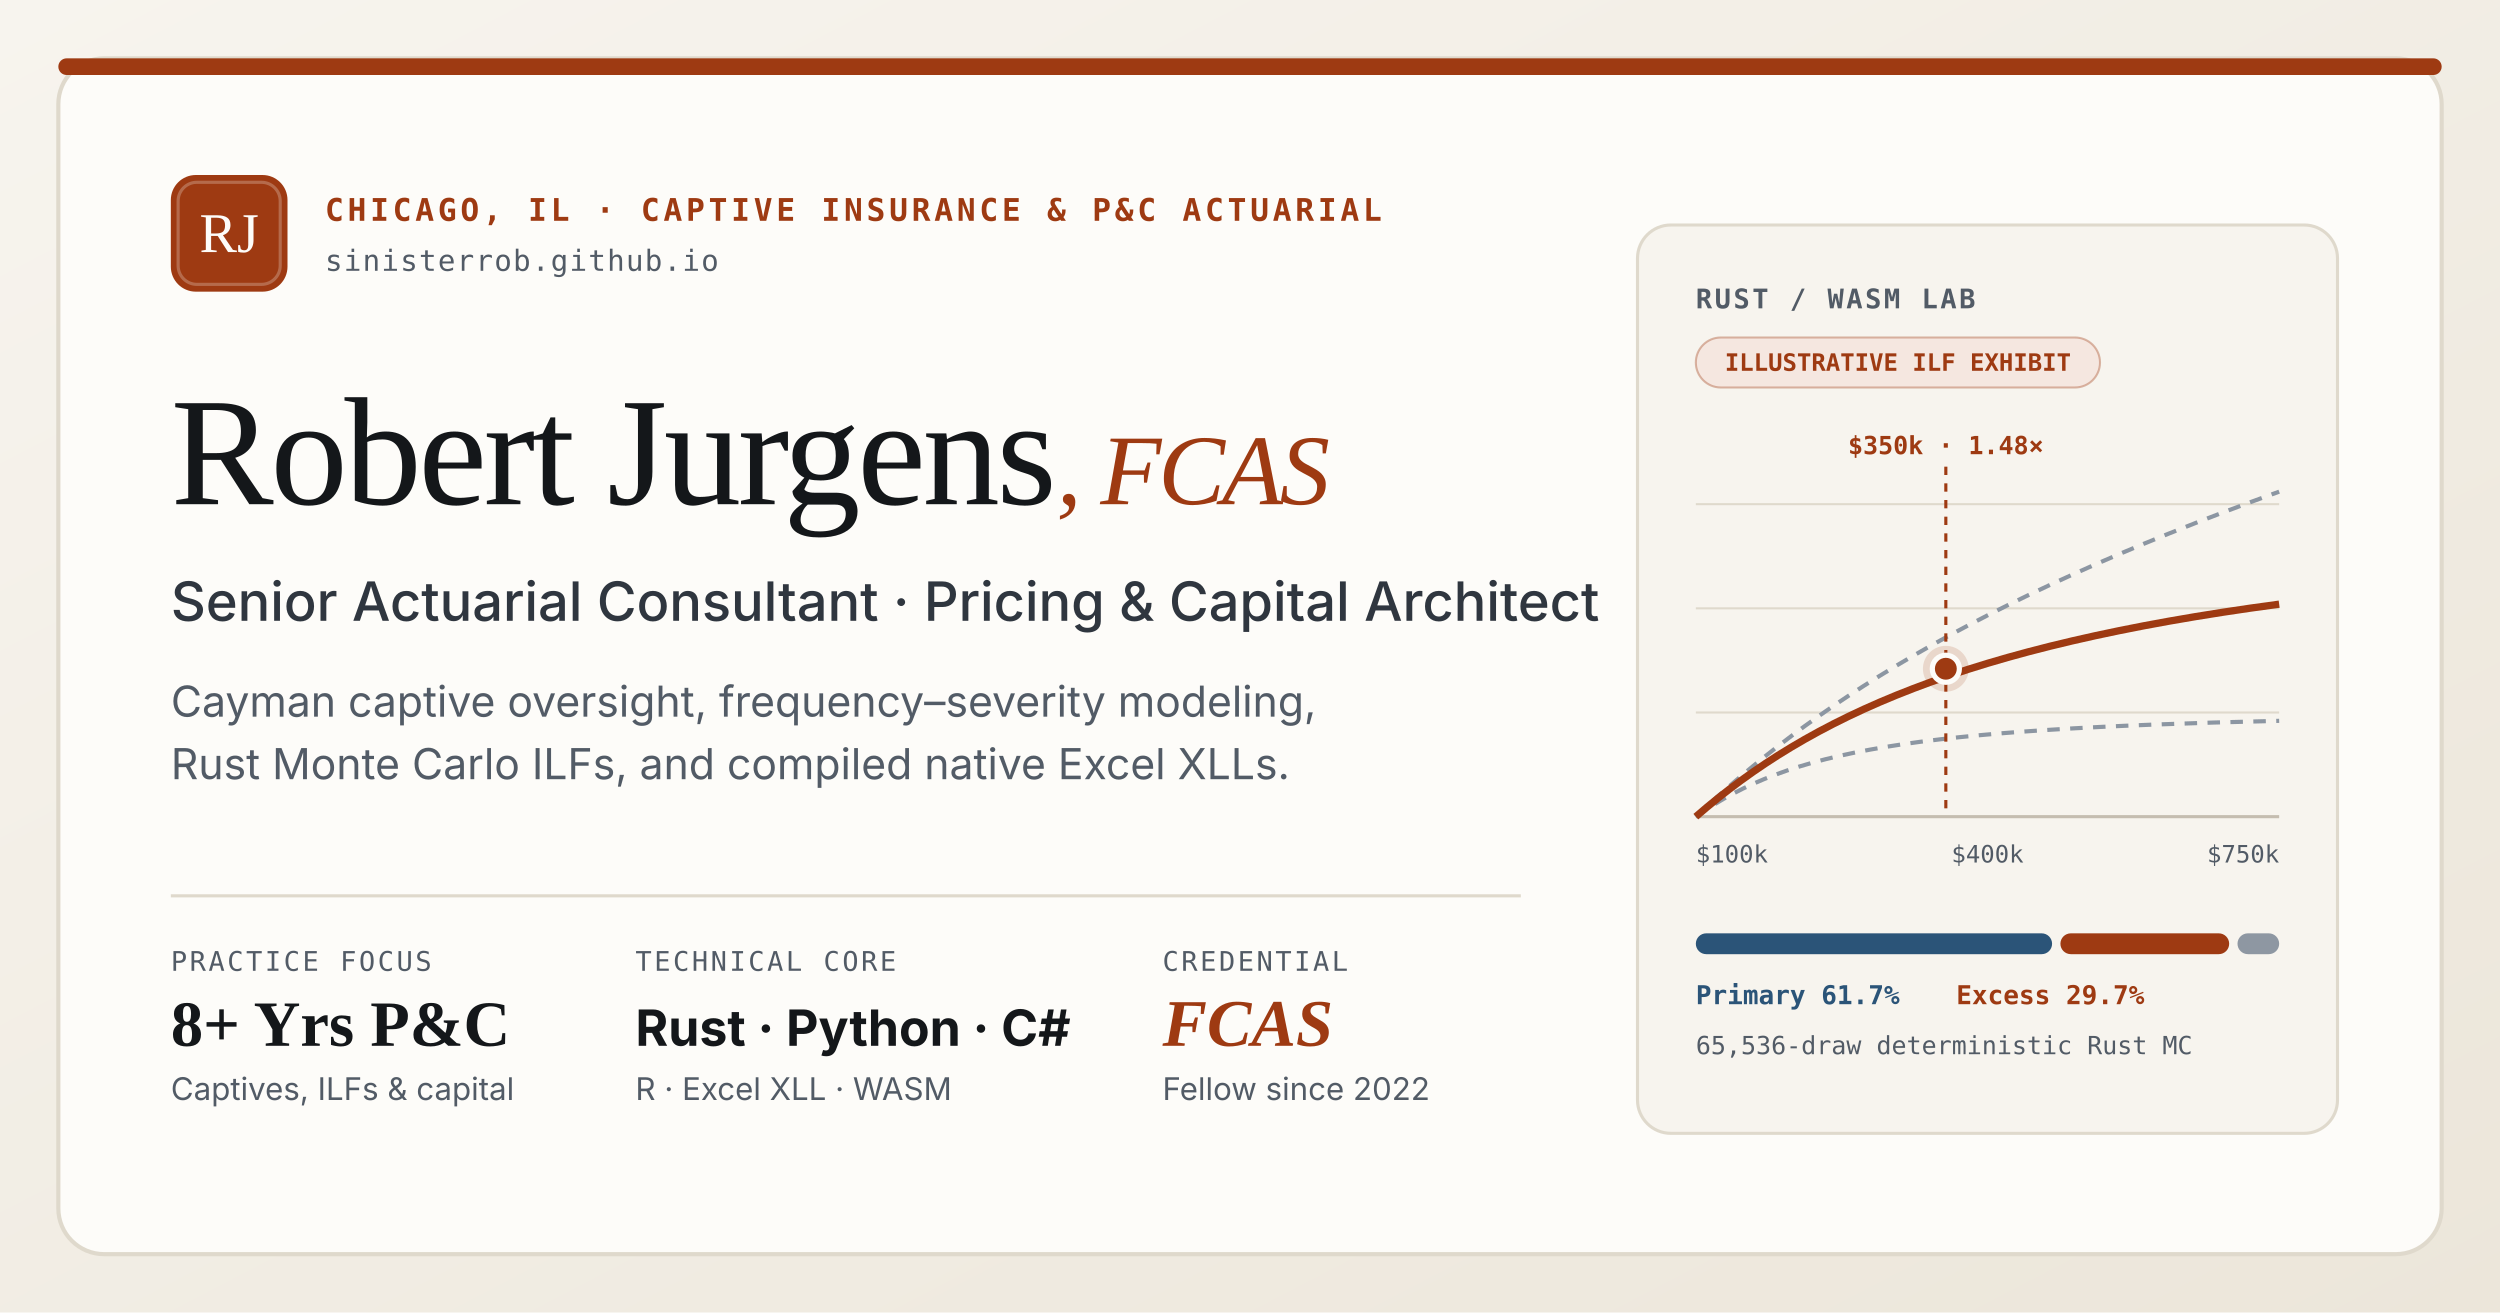
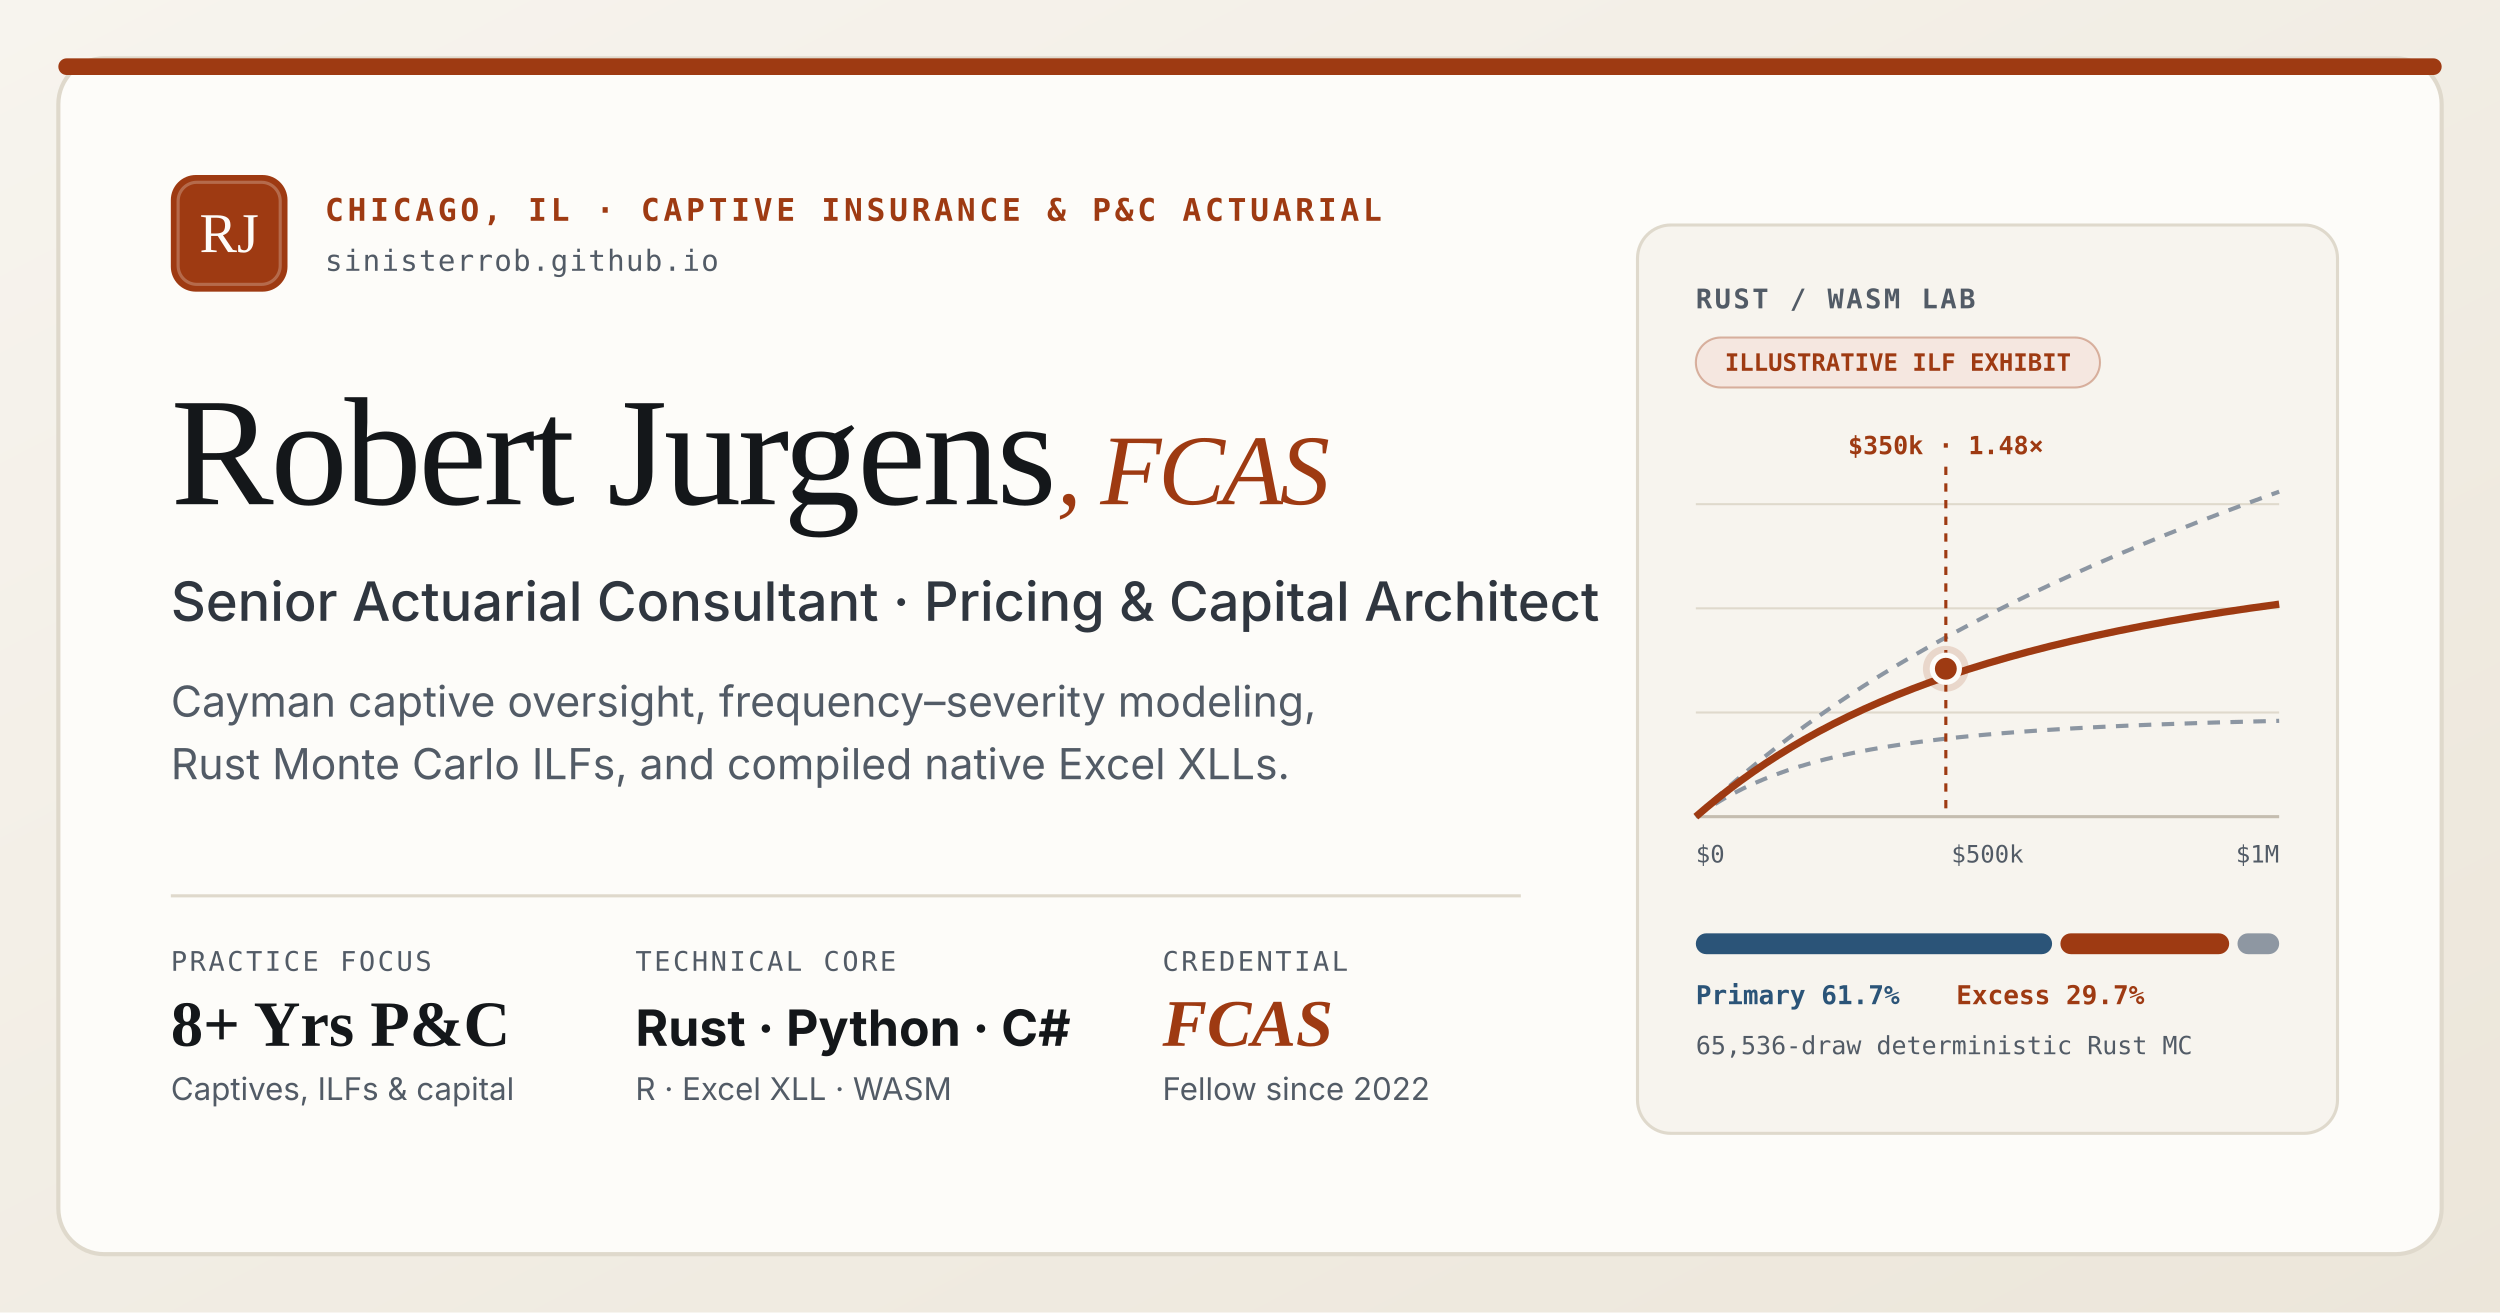
<svg xmlns="http://www.w3.org/2000/svg" width="1200" height="630" viewBox="0 0 1200 630" role="img" aria-label="Robert Jurgens, FCAS — Captive Insurance &amp; P&amp;C Actuarial Modeling">
  <defs>
    <linearGradient id="bgGrad" x1="0" y1="0" x2="1" y2="1">
      <stop offset="0%" stop-color="#f7f4ee" />
      <stop offset="100%" stop-color="#ece6da" />
    </linearGradient>
  </defs>
  <rect width="1200" height="630" fill="url(#bgGrad)" />
  <rect x="28" y="28" width="1144" height="574" rx="22" fill="#fdfcf9" stroke="#dfd9cc" stroke-width="2" />
  <rect x="28" y="28" width="1144" height="8" rx="4" fill="#9e3a12" />
  <rect x="82" y="84" width="56" height="56" rx="12" fill="#9e3a12" />
  <rect x="85.5" y="87.5" width="49" height="49" rx="9" fill="none" stroke="#fdfcf9" stroke-opacity="0.25" stroke-width="1.5" />
  <text x="110" y="121" text-anchor="middle" fill="#fdfcf9" font-family="Georgia, 'Times New Roman', serif" font-size="27" font-weight="500">RJ</text>
  <text x="156" y="106" fill="#9e3a12" font-family="ui-monospace, 'SF Mono', Menlo, Consolas, monospace" font-size="15" font-weight="600" letter-spacing="1.8">CHICAGO, IL · CAPTIVE INSURANCE &amp; P&amp;C ACTUARIAL</text>
  <text x="156" y="130" fill="#525b66" font-family="ui-monospace, 'SF Mono', Menlo, Consolas, monospace" font-size="14" letter-spacing="0.6">sinisterrob.github.io</text>
  <text x="82" y="242" fill="#14171a" font-family="Georgia, 'Times New Roman', serif" font-size="74" font-weight="400" letter-spacing="-1.5">Robert Jurgens<tspan fill="#9e3a12" font-size="48" font-style="italic">, FCAS</tspan>
  </text>
  <text x="82" y="298" fill="#2f363f" font-family="system-ui, -apple-system, 'Segoe UI', sans-serif" font-size="26" font-weight="500">Senior Actuarial Consultant · Pricing &amp; Capital Architect</text>
  <text x="82" y="344" fill="#525b66" font-family="system-ui, -apple-system, 'Segoe UI', sans-serif" font-size="20.5">Cayman captive oversight, frequency–severity modeling,</text>
  <text x="82" y="374" fill="#525b66" font-family="system-ui, -apple-system, 'Segoe UI', sans-serif" font-size="20.5">Rust Monte Carlo ILFs, and compiled native Excel XLLs.</text>
  <line x1="82" y1="430" x2="730" y2="430" stroke="#dfd9cc" stroke-width="1.5" />
  <text x="82" y="466" fill="#525b66" font-family="ui-monospace, 'SF Mono', Menlo, Consolas, monospace" font-size="13" letter-spacing="1.2">PRACTICE FOCUS</text>
  <text x="82" y="502" fill="#14171a" font-family="Georgia, 'Times New Roman', serif" font-size="31" font-weight="600">8+ Yrs P&amp;C</text>
  <text x="82" y="528" fill="#525b66" font-family="system-ui, -apple-system, 'Segoe UI', sans-serif" font-size="15">Captives, ILFs &amp; capital</text>
  <text x="305" y="466" fill="#525b66" font-family="ui-monospace, 'SF Mono', Menlo, Consolas, monospace" font-size="13" letter-spacing="1.2">TECHNICAL CORE</text>
  <text x="305" y="502" fill="#14171a" font-family="system-ui, -apple-system, 'Segoe UI', sans-serif" font-size="24" font-weight="700">Rust · Python · C#</text>
  <text x="305" y="528" fill="#525b66" font-family="system-ui, -apple-system, 'Segoe UI', sans-serif" font-size="15">R · Excel XLL · WASM</text>
  <text x="558" y="466" fill="#525b66" font-family="ui-monospace, 'SF Mono', Menlo, Consolas, monospace" font-size="13" letter-spacing="1.2">CREDENTIAL</text>
  <text x="558" y="502" fill="#9e3a12" font-family="Georgia, 'Times New Roman', serif" font-size="32" font-style="italic" font-weight="600">FCAS</text>
  <text x="558" y="528" fill="#525b66" font-family="system-ui, -apple-system, 'Segoe UI', sans-serif" font-size="15">Fellow since 2022</text>
  <rect x="786" y="108" width="336" height="436" rx="16" fill="#f7f4ee" stroke="#dfd9cc" stroke-width="1.5" />
  <text x="814" y="148" fill="#525b66" font-family="ui-monospace, 'SF Mono', Menlo, Consolas, monospace" font-size="13" font-weight="600" letter-spacing="1.2">RUST / WASM LAB</text>
  <rect x="814" y="162" width="194" height="24" rx="12" fill="#f5e7e0" stroke="#9e3a12" stroke-opacity="0.35" />
  <text x="911" y="178" text-anchor="middle" fill="#9e3a12" font-family="ui-monospace, 'SF Mono', Menlo, Consolas, monospace" font-size="11.5" font-weight="600">ILLUSTRATIVE ILF EXHIBIT</text>
  <g transform="translate(814, 212)">
    <line x1="0" y1="30" x2="280" y2="30" stroke="#dfd9cc" stroke-width="1" />
    <line x1="0" y1="80" x2="280" y2="80" stroke="#dfd9cc" stroke-width="1" />
    <line x1="0" y1="130" x2="280" y2="130" stroke="#dfd9cc" stroke-width="1" />
    <line x1="0" y1="180" x2="280" y2="180" stroke="#c5bdb0" stroke-width="1.5" />
    <path d="M 0 180 C 55 128, 130 78, 280 24" fill="none" stroke="#8c96a2" stroke-width="2" stroke-dasharray="6 5" />
    <path d="M 0 180 C 45 148, 105 138, 280 134" fill="none" stroke="#8c96a2" stroke-width="2" stroke-dasharray="6 5" />
    <path d="M 0 180 C 55 132, 130 98, 280 78" fill="none" stroke="#9e3a12" stroke-width="3.5" />
    <line x1="120" y1="12" x2="120" y2="180" stroke="#9e3a12" stroke-width="1.5" stroke-dasharray="4 4" />
    <circle cx="120" cy="109" r="11" fill="#9e3a12" fill-opacity="0.16" />
    <circle cx="120" cy="109" r="6.5" fill="#9e3a12" stroke="#fdfcf9" stroke-width="2.5" />
    <text x="120" y="6" text-anchor="middle" fill="#9e3a12" font-family="ui-monospace, 'SF Mono', Menlo, Consolas, monospace" font-size="12" font-weight="600">$350k · 1.48×</text>
-     <text x="0" y="202" fill="#525b66" font-family="ui-monospace, 'SF Mono', Menlo, Consolas, monospace" font-size="11.5">$100k</text>
-     <text x="140" y="202" text-anchor="middle" fill="#525b66" font-family="ui-monospace, 'SF Mono', Menlo, Consolas, monospace" font-size="11.5">$400k</text>
-     <text x="280" y="202" text-anchor="end" fill="#525b66" font-family="ui-monospace, 'SF Mono', Menlo, Consolas, monospace" font-size="11.5">$750k</text>
+     <text x="0" y="202" fill="#525b66" font-family="ui-monospace, 'SF Mono', Menlo, Consolas, monospace" font-size="11.5">$0</text>
+     <text x="140" y="202" text-anchor="middle" fill="#525b66" font-family="ui-monospace, 'SF Mono', Menlo, Consolas, monospace" font-size="11.5">$500k</text>
+     <text x="280" y="202" text-anchor="end" fill="#525b66" font-family="ui-monospace, 'SF Mono', Menlo, Consolas, monospace" font-size="11.5">$1M</text>
  </g>
  <g transform="translate(814, 448)">
    <rect x="0" y="0" width="171" height="10" rx="5" fill="#2b5478" />
    <rect x="175" y="0" width="81" height="10" rx="5" fill="#9e3a12" />
    <rect x="260" y="0" width="20" height="10" rx="5" fill="#8e97a2" />
    <text x="0" y="34" fill="#2b5478" font-family="ui-monospace, 'SF Mono', Menlo, Consolas, monospace" font-size="12.5" font-weight="600">Primary 61.7%</text>
    <text x="125" y="34" fill="#9e3a12" font-family="ui-monospace, 'SF Mono', Menlo, Consolas, monospace" font-size="12.5" font-weight="600">Excess 29.7%</text>
    <text x="0" y="58" fill="#525b66" font-family="ui-monospace, 'SF Mono', Menlo, Consolas, monospace" font-size="12">65,536-draw deterministic Rust MC</text>
  </g>
</svg>
